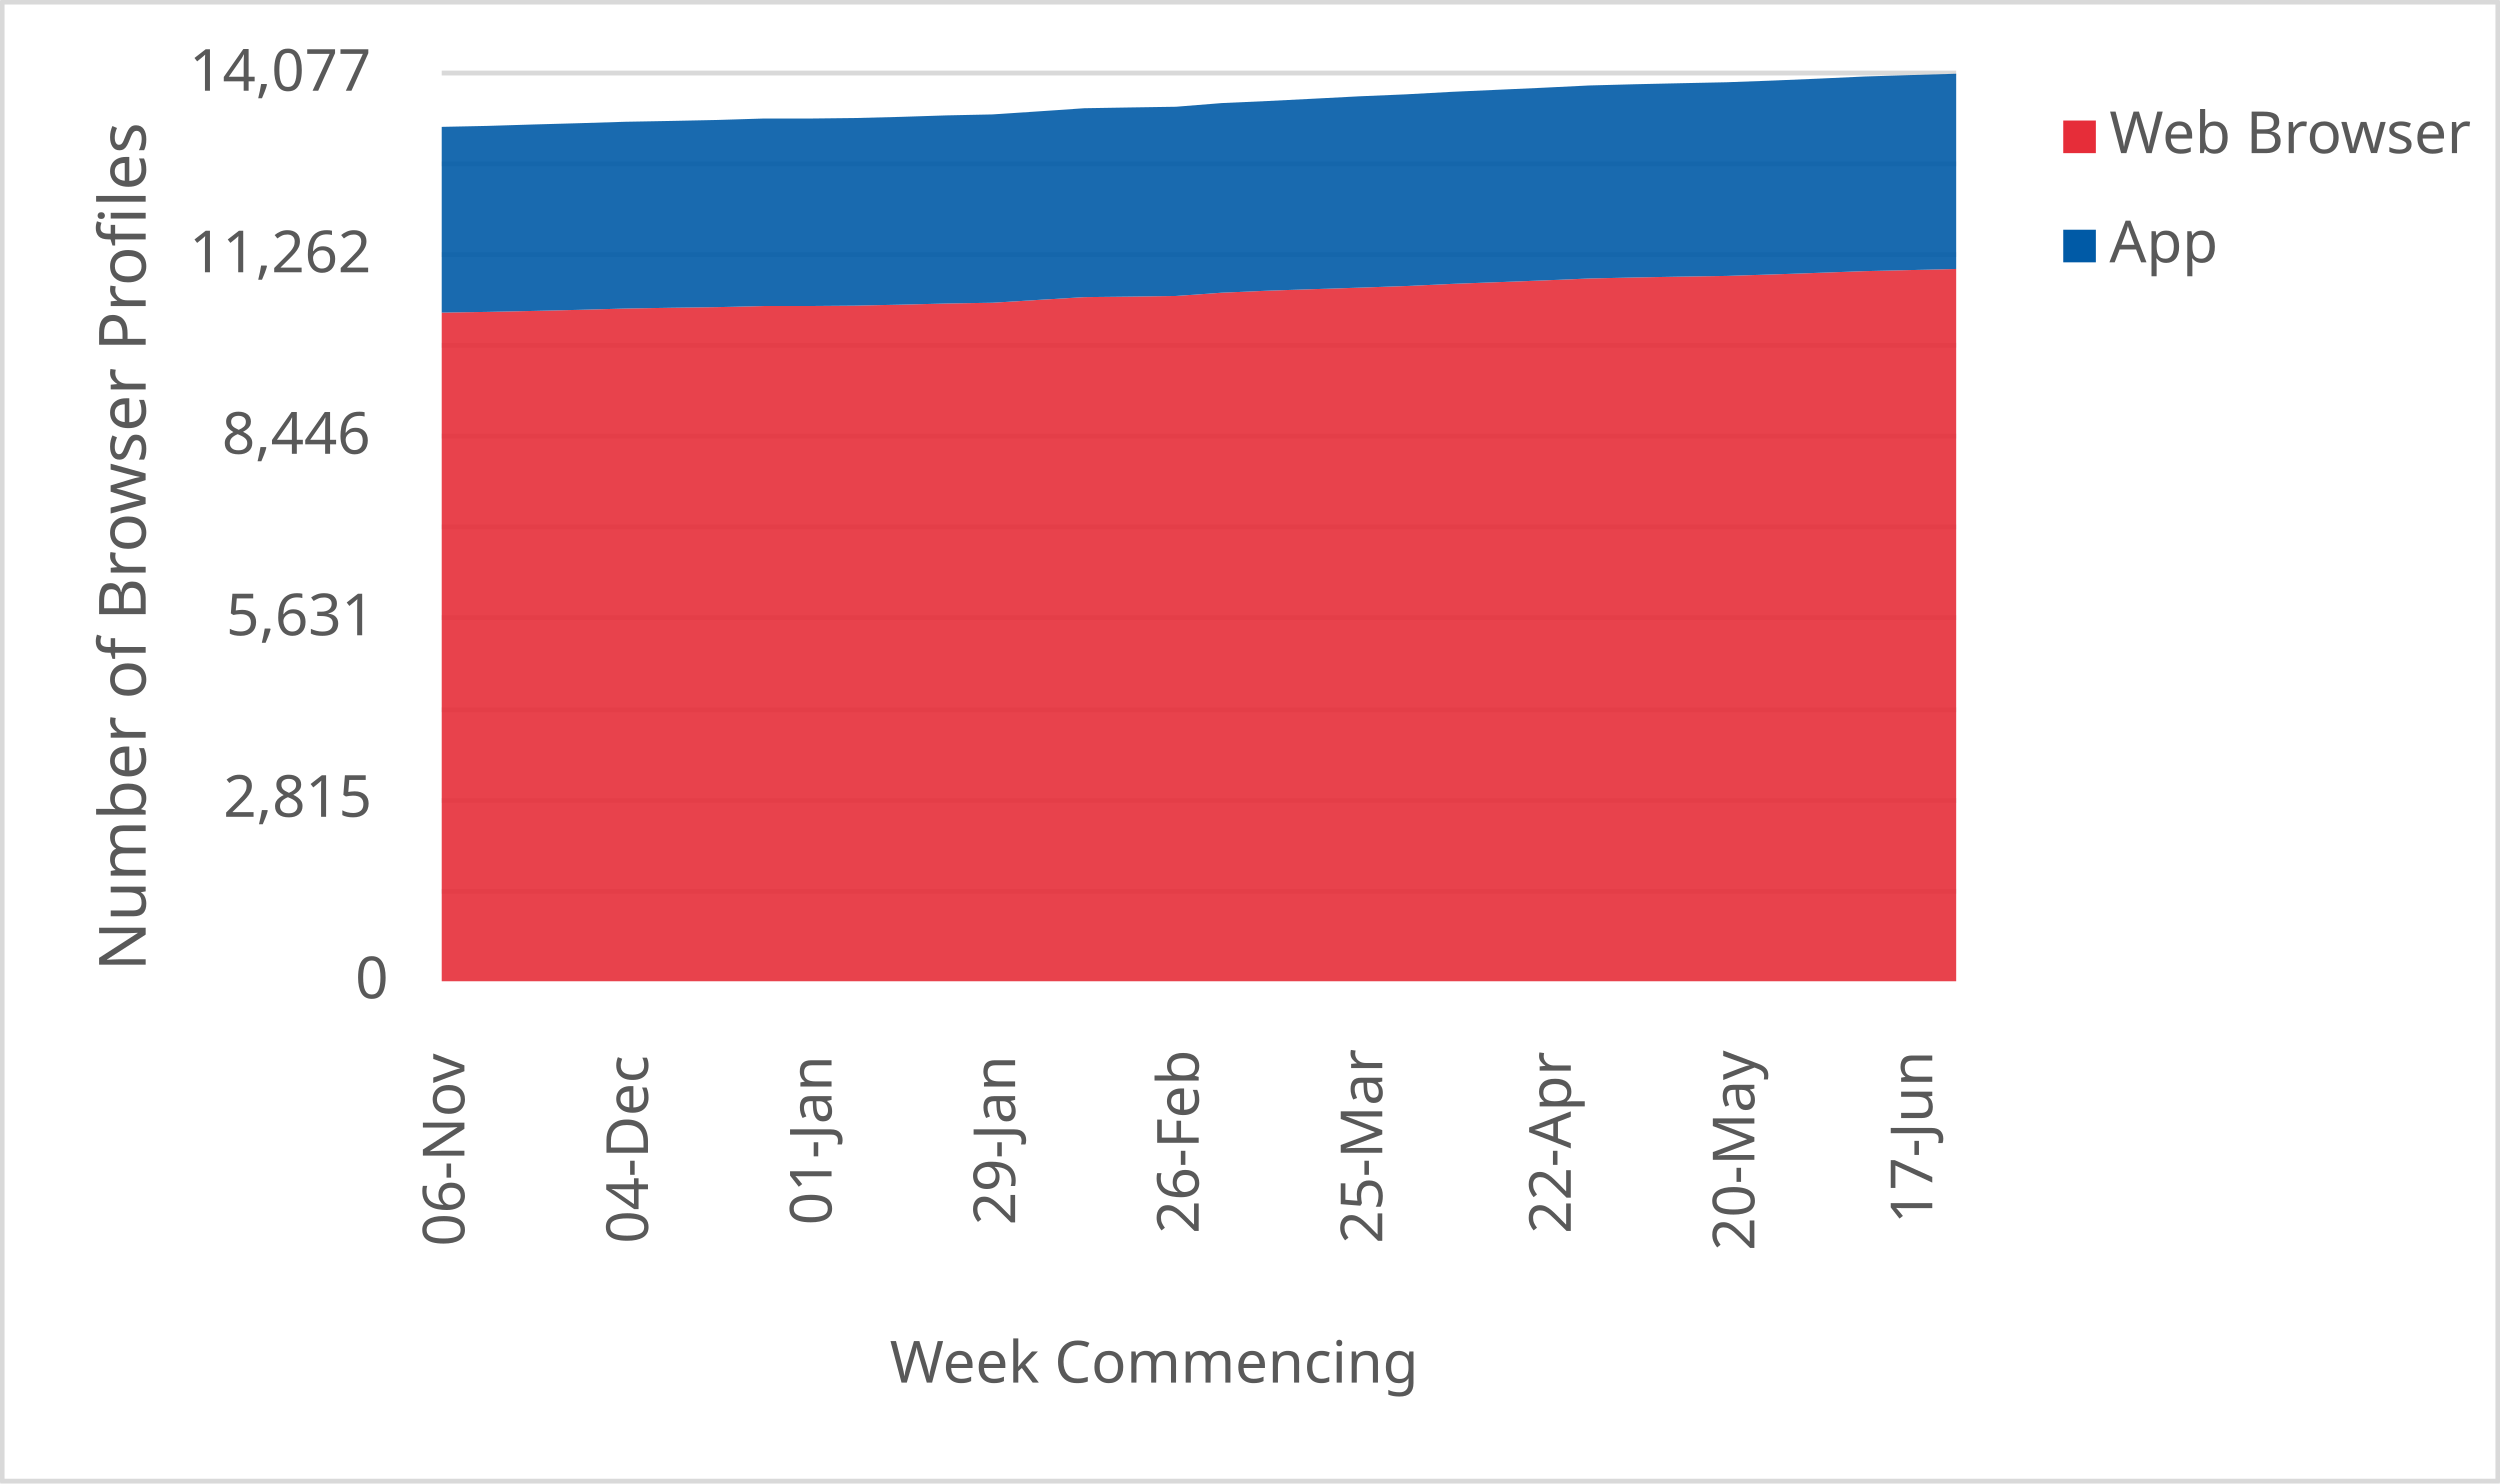
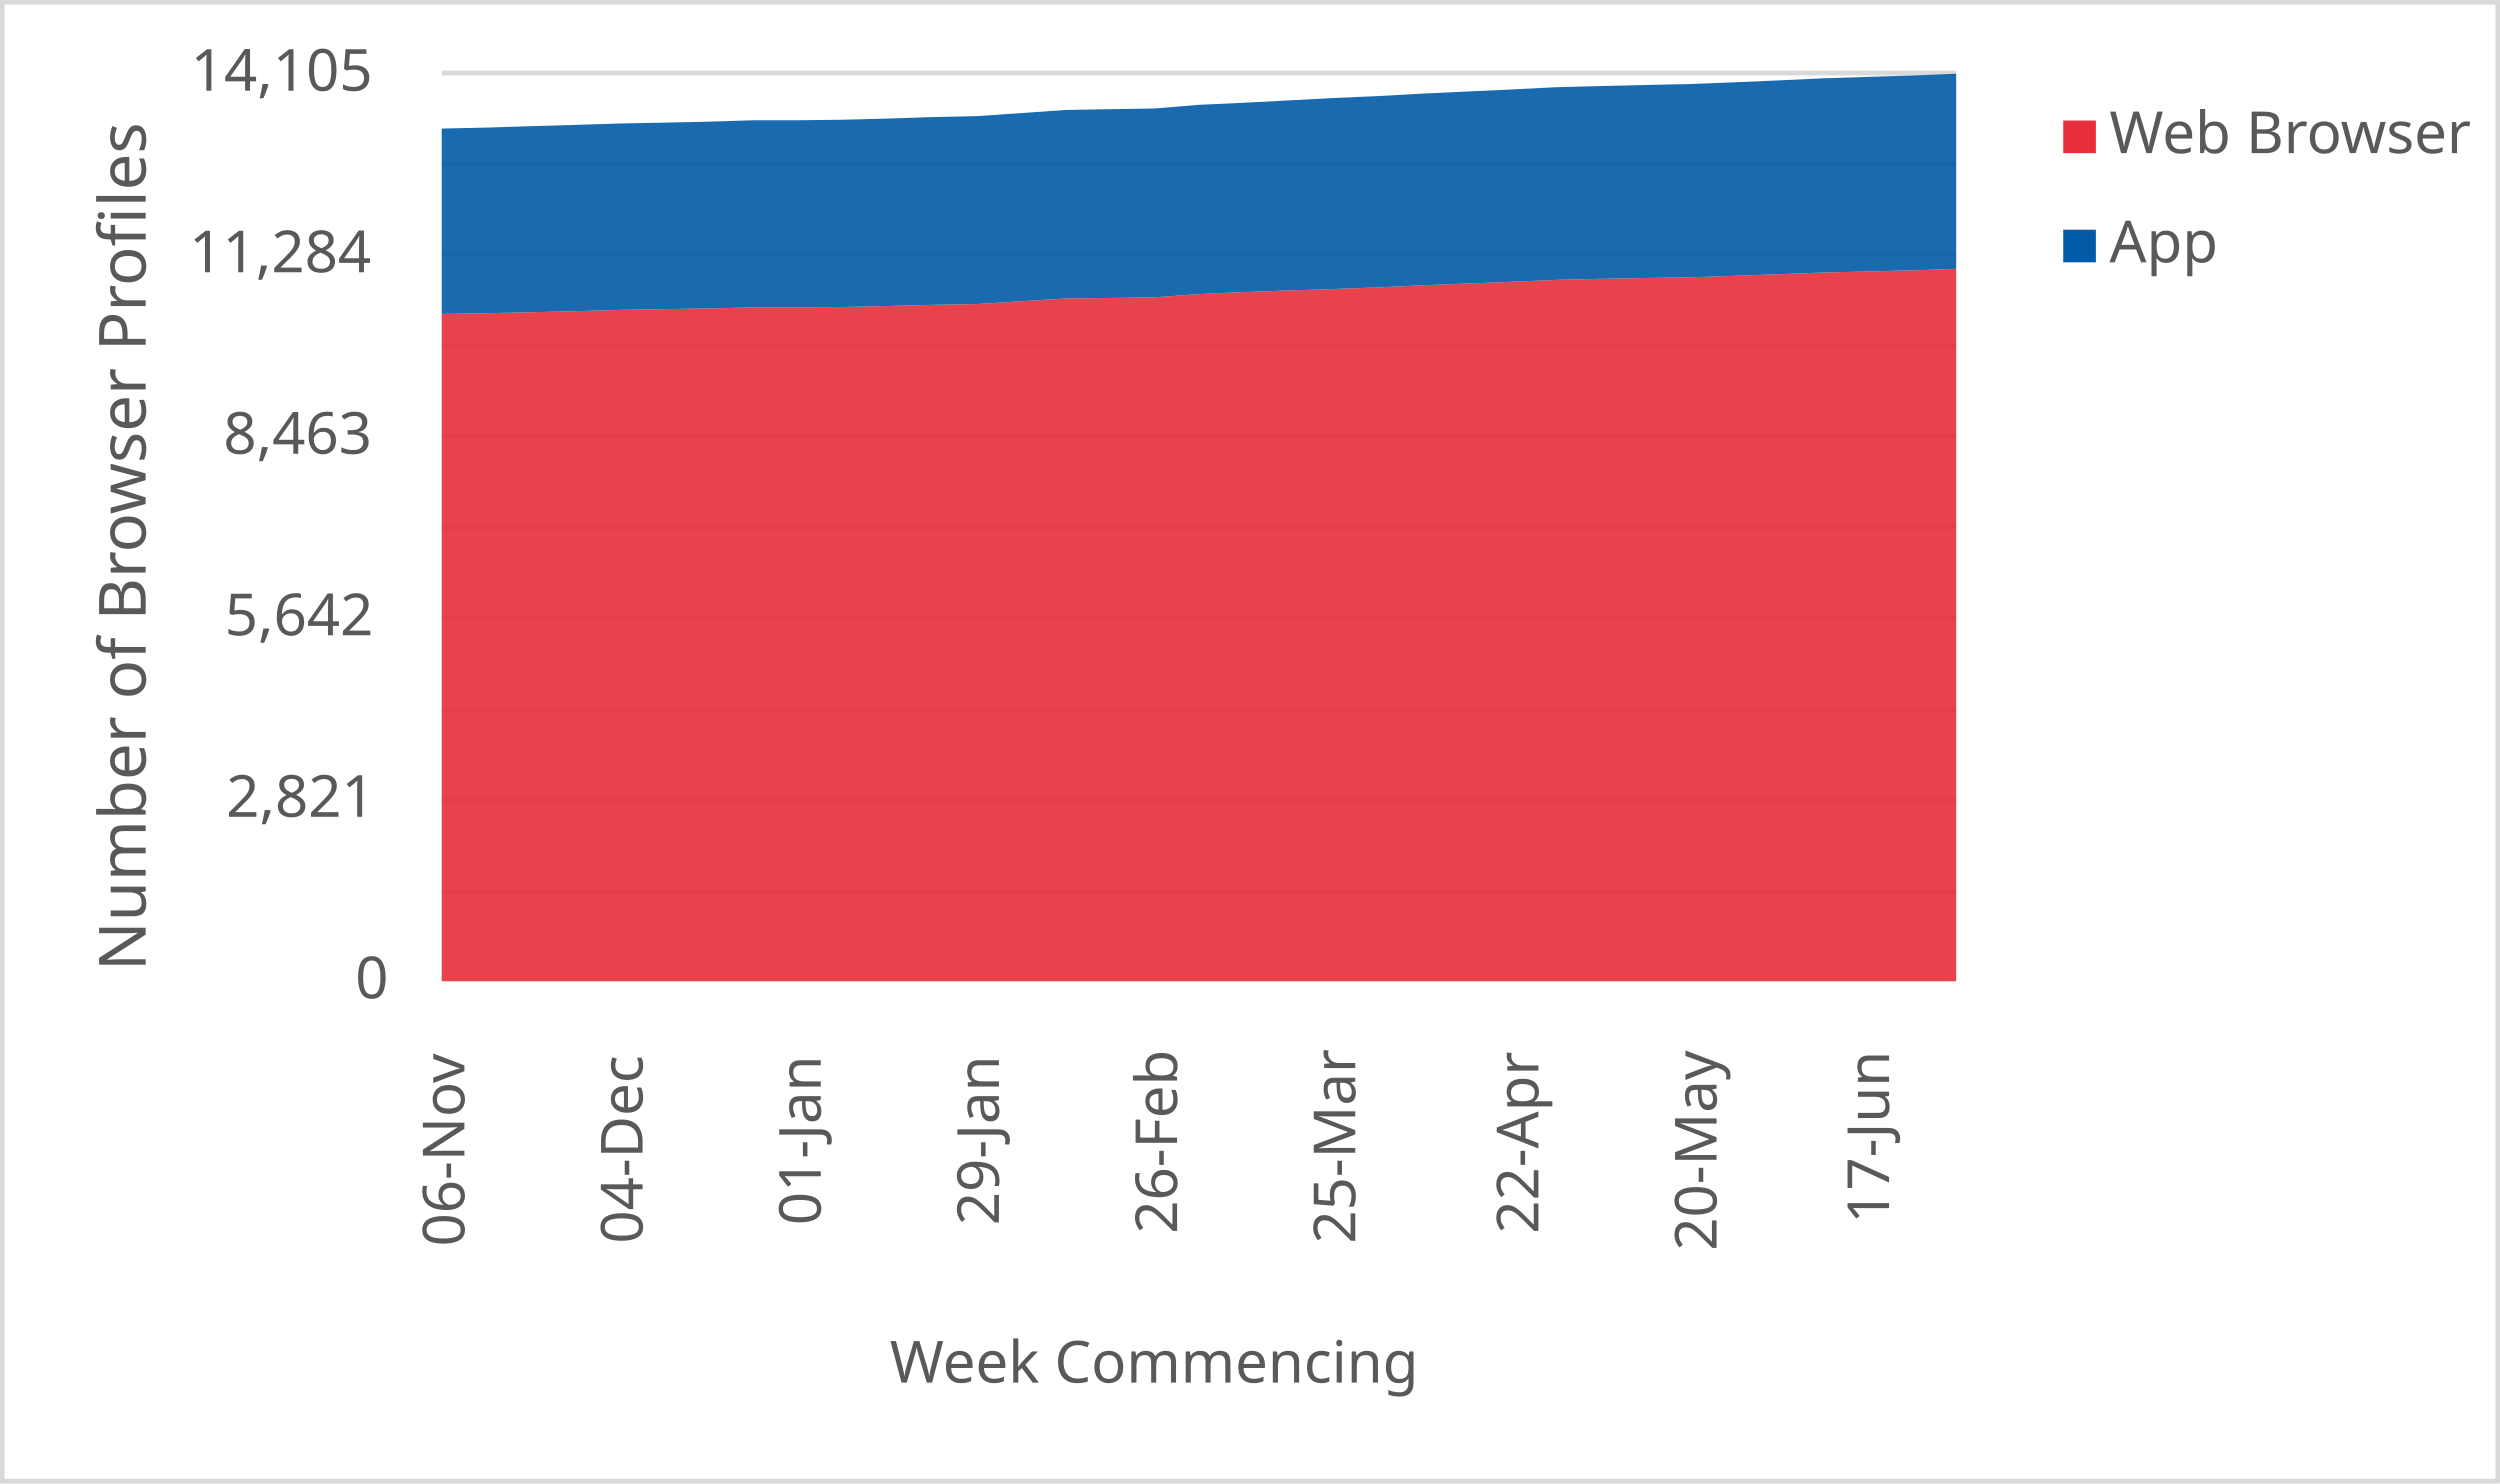
<svg xmlns="http://www.w3.org/2000/svg" width="1763" height="1046" xml:space="preserve" overflow="hidden">
  <defs>
    <clipPath id="clip0">
      <rect x="2917" y="346" width="1763" height="1046" />
    </clipPath>
  </defs>
  <g clip-path="url(#clip0)" transform="translate(-2917 -346)">
    <rect x="2918" y="347" width="1760" height="1043" fill="#FFFFFF" />
    <g>
      <path d="    M3228.5 974.532 4296.5 974.532    M3228.5 910.53 4296.5 910.53    M3228.5 846.528 4296.5 846.528    M3228.5 781.526 4296.5 781.526    M3228.5 717.524 4296.5 717.524    M3228.5 653.522 4296.5 653.522    M3228.5 589.52 4296.5 589.52    M3228.5 525.517 4296.5 525.517    M3228.5 461.515 4296.5 461.515    M3228.5 397.5 4296.5 397.5" stroke="#D9D9D9" stroke-width="3.438" stroke-linejoin="round" stroke-miterlimit="10" fill="none" />
    </g>
    <g>
      <path d="M 1038.5 4296.5 1038.5" stroke="#D9D9D9" stroke-width="3.438" stroke-linejoin="round" stroke-miterlimit="10" fill="none" fill-rule="evenodd" />
    </g>
    <g>
      <text fill="#595959" font-family="Verdana,sans-serif" font-weight="400" font-size="41" transform="matrix(6.12323e-17 -1 1 6.12323e-17 3244.5 1225)">06-Nov</text>
    </g>
    <g>
-       <text fill="#595959" font-family="Verdana,sans-serif" font-weight="400" font-size="41" transform="matrix(6.12323e-17 -1 1 6.12323e-17 3373.955 1223)">04-Dec</text>
+       <text fill="#595959" font-family="Verdana,sans-serif" font-weight="400" font-size="41" transform="matrix(6.12323e-17 -1 1 6.12323e-17 3370.147 1223)">04-Dec</text>
    </g>
    <g>
-       <text fill="#595959" font-family="Verdana,sans-serif" font-weight="400" font-size="41" transform="matrix(6.12323e-17 -1 1 6.12323e-17 3503.409 1210)">01-Jan</text>
+       <text fill="#595959" font-family="Verdana,sans-serif" font-weight="400" font-size="41" transform="matrix(6.12323e-17 -1 1 6.12323e-17 3495.794 1210)">01-Jan</text>
    </g>
    <g>
-       <text fill="#595959" font-family="Verdana,sans-serif" font-weight="400" font-size="41" transform="matrix(6.12323e-17 -1 1 6.12323e-17 3632.864 1210)">29-Jan</text>
+       <text fill="#595959" font-family="Verdana,sans-serif" font-weight="400" font-size="41" transform="matrix(6.12323e-17 -1 1 6.12323e-17 3621.441 1210)">29-Jan</text>
    </g>
    <g>
-       <text fill="#595959" font-family="Verdana,sans-serif" font-weight="400" font-size="41" transform="matrix(6.12323e-17 -1 1 6.12323e-17 3762.318 1216)">26-Feb</text>
+       <text fill="#595959" font-family="Verdana,sans-serif" font-weight="400" font-size="41" transform="matrix(6.12323e-17 -1 1 6.12323e-17 3747.088 1216)">26-Feb</text>
    </g>
    <g>
-       <text fill="#595959" font-family="Verdana,sans-serif" font-weight="400" font-size="41" transform="matrix(6.12323e-17 -1 1 6.12323e-17 3891.773 1223)">25-Mar</text>
+       <text fill="#595959" font-family="Verdana,sans-serif" font-weight="400" font-size="41" transform="matrix(6.12323e-17 -1 1 6.12323e-17 3872.735 1223)">25-Mar</text>
    </g>
    <g>
-       <text fill="#595959" font-family="Verdana,sans-serif" font-weight="400" font-size="41" transform="matrix(6.12323e-17 -1 1 6.12323e-17 4024.727 1216)">22-Apr</text>
+       <text fill="#595959" font-family="Verdana,sans-serif" font-weight="400" font-size="41" transform="matrix(6.12323e-17 -1 1 6.12323e-17 4001.882 1216)">22-Apr</text>
    </g>
    <g>
-       <text fill="#595959" font-family="Verdana,sans-serif" font-weight="400" font-size="41" transform="matrix(6.12323e-17 -1 1 6.12323e-17 4154.182 1228)">20-May</text>
+       <text fill="#595959" font-family="Verdana,sans-serif" font-weight="400" font-size="41" transform="matrix(6.12323e-17 -1 1 6.12323e-17 4127.529 1228)">20-May</text>
    </g>
    <g>
-       <text fill="#595959" font-family="Verdana,sans-serif" font-weight="400" font-size="41" transform="matrix(6.12323e-17 -1 1 6.12323e-17 4279.636 1209)">17-Jun</text>
+       <text fill="#595959" font-family="Verdana,sans-serif" font-weight="400" font-size="41" transform="matrix(6.12323e-17 -1 1 6.12323e-17 4249.176 1209)">17-Jun</text>
    </g>
    <g>
      <text fill="#595959" font-family="Verdana,sans-serif" font-weight="400" font-size="41" transform="matrix(1 0 0 1 3167.5 1050)">0</text>
    </g>
    <g>
-       <text fill="#595959" font-family="Verdana,sans-serif" font-weight="400" font-size="41" transform="matrix(1 0 0 1 3074.5 922)">2,815</text>
+       <text fill="#595959" font-family="Verdana,sans-serif" font-weight="400" font-size="41" transform="matrix(1 0 0 1 3076.5 922)">2,821</text>
    </g>
    <g>
-       <text fill="#595959" font-family="Verdana,sans-serif" font-weight="400" font-size="41" transform="matrix(1 0 0 1 3076.5 794)">5,631</text>
+       <text fill="#595959" font-family="Verdana,sans-serif" font-weight="400" font-size="41" transform="matrix(1 0 0 1 3075.5 794)">5,642</text>
    </g>
    <g>
-       <text fill="#595959" font-family="Verdana,sans-serif" font-weight="400" font-size="41" transform="matrix(1 0 0 1 3073.5 666)">8,446</text>
+       <text fill="#595959" font-family="Verdana,sans-serif" font-weight="400" font-size="41" transform="matrix(1 0 0 1 3074.5 666)">8,463</text>
    </g>
    <g>
-       <text fill="#595959" font-family="Verdana,sans-serif" font-weight="400" font-size="41" transform="matrix(1 0 0 1 3050.5 538)">11,262</text>
+       <text fill="#595959" font-family="Verdana,sans-serif" font-weight="400" font-size="41" transform="matrix(1 0 0 1 3050.5 538)">11,284</text>
    </g>
    <g>
-       <text fill="#595959" font-family="Verdana,sans-serif" font-weight="400" font-size="41" transform="matrix(1 0 0 1 3050.5 410)">14,077</text>
+       <text fill="#595959" font-family="Verdana,sans-serif" font-weight="400" font-size="41" transform="matrix(1 0 0 1 3051.5 410)">14,105</text>
    </g>
    <g>
      <text fill="#595959" font-family="Verdana,sans-serif" font-weight="400" font-size="41" transform="matrix(1 0 0 1 3544.5 1321)">Week Commencing</text>
    </g>
    <g>
      <text fill="#595959" font-family="Verdana,sans-serif" font-weight="400" font-size="46" transform="matrix(6.12323e-17 -1 1 6.12323e-17 3019.73 1030.75)">Number of Browser Profiles</text>
    </g>
    <rect x="2918.5" y="347.5" width="1760" height="1043" stroke="#D9D9D9" stroke-width="3.438" stroke-linejoin="round" stroke-miterlimit="10" fill="none" />
    <g>
-       <path d="M3228.5 1038 3260.864 1038 3293.227 1038 3325.591 1038 3357.955 1038 3390.318 1038 3422.682 1038 3455.045 1038 3487.409 1038 3519.773 1038 3552.136 1038 3584.5 1038 3616.864 1038 3649.227 1038 3681.591 1038 3713.955 1038 3746.318 1038 3778.682 1038 3811.045 1038 3843.409 1038 3875.773 1038 3908.136 1038 3940.5 1038 3972.864 1038 4005.227 1038 4037.591 1038 4069.955 1038 4102.318 1038 4134.682 1038 4167.045 1038 4199.409 1038 4231.773 1038 4264.136 1038 4296.5 1038 4296.5 535.666 4264.136 536.439 4231.773 537.211 4199.409 538.394 4167.045 539.53 4134.682 540.576 4102.318 541.076 4069.955 541.667 4037.591 542.394 4005.227 543.758 3972.864 544.986 3940.5 546.213 3908.136 547.714 3875.773 548.85 3843.409 549.896 3811.045 550.987 3778.682 552.397 3746.318 554.715 3713.955 555.17 3681.591 555.534 3649.227 557.489 3616.864 559.489 3584.5 560.035 3552.136 560.853 3519.773 561.535 3487.409 561.808 3455.045 561.808 3422.682 562.581 3390.318 563.035 3357.955 563.581 3325.591 564.49 3293.227 565.263 3260.864 565.945 3228.5 566.445 3228.5 1038Z" fill="#e62d39" opacity="0.9" />
+       <path d="M3228.5 1038 3259.912 1038 3291.324 1038 3322.735 1038 3354.147 1038 3385.559 1038 3416.971 1038 3448.382 1038 3479.794 1038 3511.206 1038 3542.618 1038 3574.029 1038 3605.441 1038 3636.853 1038 3668.265 1038 3699.676 1038 3731.088 1038 3762.5 1038 3793.912 1038 3825.324 1038 3856.735 1038 3888.147 1038 3919.559 1038 3950.971 1038 3982.382 1038 4013.794 1038 4045.206 1038 4076.618 1038 4108.029 1038 4139.441 1038 4170.853 1038 4202.265 1038 4233.676 1038 4265.088 1038 4296.5 1038 4296.5 535.574 4265.088 536.663 4233.676 537.434 4202.265 538.206 4170.853 539.385 4139.441 540.52 4108.029 541.563 4076.618 542.062 4045.206 542.652 4013.794 543.378 3982.382 544.739 3950.971 545.965 3919.559 547.19 3888.147 548.687 3856.735 549.821 3825.324 550.865 3793.912 551.954 3762.5 553.361 3731.088 555.675 3699.676 556.128 3668.265 556.491 3636.853 558.442 3605.441 560.439 3574.029 560.983 3542.618 561.8 3511.206 562.481 3479.794 562.753 3448.382 562.753 3416.971 563.524 3385.559 563.978 3354.147 564.523 3322.735 565.43 3291.324 566.201 3259.912 566.882 3228.5 567.381 3228.5 1038Z" fill="#e62d39" opacity="0.9" />
    </g>
    <g>
-       <path d="M3228.5 566.445 3260.864 565.945 3293.227 565.263 3325.591 564.49 3357.955 563.581 3390.318 563.035 3422.682 562.581 3455.045 561.808 3487.409 561.808 3519.773 561.535 3552.136 560.853 3584.5 560.035 3616.864 559.489 3649.227 557.489 3681.591 555.534 3713.955 555.17 3746.318 554.715 3778.682 552.397 3811.045 550.987 3843.409 549.896 3875.773 548.85 3908.136 547.714 3940.5 546.213 3972.864 544.986 4005.227 543.758 4037.591 542.394 4069.955 541.667 4102.318 541.076 4134.682 540.576 4167.045 539.53 4199.409 538.394 4231.773 537.211 4264.136 536.439 4296.5 535.666 4296.5 398 4264.136 398.955 4231.773 399.955 4199.409 401.455 4167.045 402.819 4134.682 404.001 4102.318 404.683 4069.955 405.411 4037.591 406.274 4005.227 407.866 3972.864 409.321 3940.5 410.775 3908.136 412.549 3875.773 413.912 3843.409 415.595 3811.045 417.231 3778.682 418.686 3746.318 421.278 3713.955 421.778 3681.591 422.323 3649.227 424.551 3616.864 426.688 3584.5 427.37 3552.136 428.416 3519.773 429.234 3487.409 429.598 3455.045 429.598 3422.682 430.598 3390.318 431.28 3357.955 431.871 3325.591 432.871 3293.227 433.78 3260.864 434.781 3228.5 435.463 3228.5 566.445Z" fill="#005aa6" opacity="0.9" />
+       <path d="M3228.5 567.381 3259.912 566.882 3291.324 566.201 3322.735 565.43 3354.147 564.523 3385.559 563.978 3416.971 563.524 3448.382 562.753 3479.794 562.753 3511.206 562.481 3542.618 561.8 3574.029 560.983 3605.441 560.439 3636.853 558.442 3668.265 556.491 3699.676 556.128 3731.088 555.675 3762.5 553.361 3793.912 551.954 3825.324 550.865 3856.735 549.821 3888.147 548.687 3919.559 547.19 3950.971 545.965 3982.382 544.739 4013.794 543.378 4045.206 542.652 4076.618 542.062 4108.029 541.563 4139.441 540.52 4170.853 539.385 4202.265 538.206 4233.676 537.434 4265.088 536.663 4296.5 535.574 4296.5 398 4265.088 399.27 4233.676 400.223 4202.265 401.222 4170.853 402.719 4139.441 404.08 4108.029 405.26 4076.618 405.94 4045.206 406.666 4013.794 407.529 3982.382 409.117 3950.971 410.569 3919.559 412.021 3888.147 413.79 3856.735 415.151 3825.324 416.83 3793.912 418.464 3762.5 419.916 3731.088 422.502 3699.676 423.001 3668.265 423.546 3636.853 425.769 3605.441 427.901 3574.029 428.582 3542.618 429.626 3511.206 430.442 3479.794 430.805 3448.382 430.805 3416.971 431.804 3385.559 432.484 3354.147 433.074 3322.735 434.072 3291.324 434.98 3259.912 435.978 3228.5 436.659 3228.5 567.381Z" fill="#005aa6" opacity="0.9" />
    </g>
    <g>
      <rect x="4372" y="431" width="23" height="23" fill="#e62d39" />
    </g>
    <g>
      <text fill="#595959" font-family="Verdana,sans-serif" font-weight="400" font-size="41" transform="matrix(1 0 0 1 4404.56 454)">Web Browser</text>
    </g>
    <g>
      <rect x="4372" y="508" width="23" height="23" fill="#005aa6" />
    </g>
    <g>
      <text fill="#595959" font-family="Verdana,sans-serif" font-weight="400" font-size="41" transform="matrix(1 0 0 1 4404.56 531)">App</text>
    </g>
  </g>
</svg>
